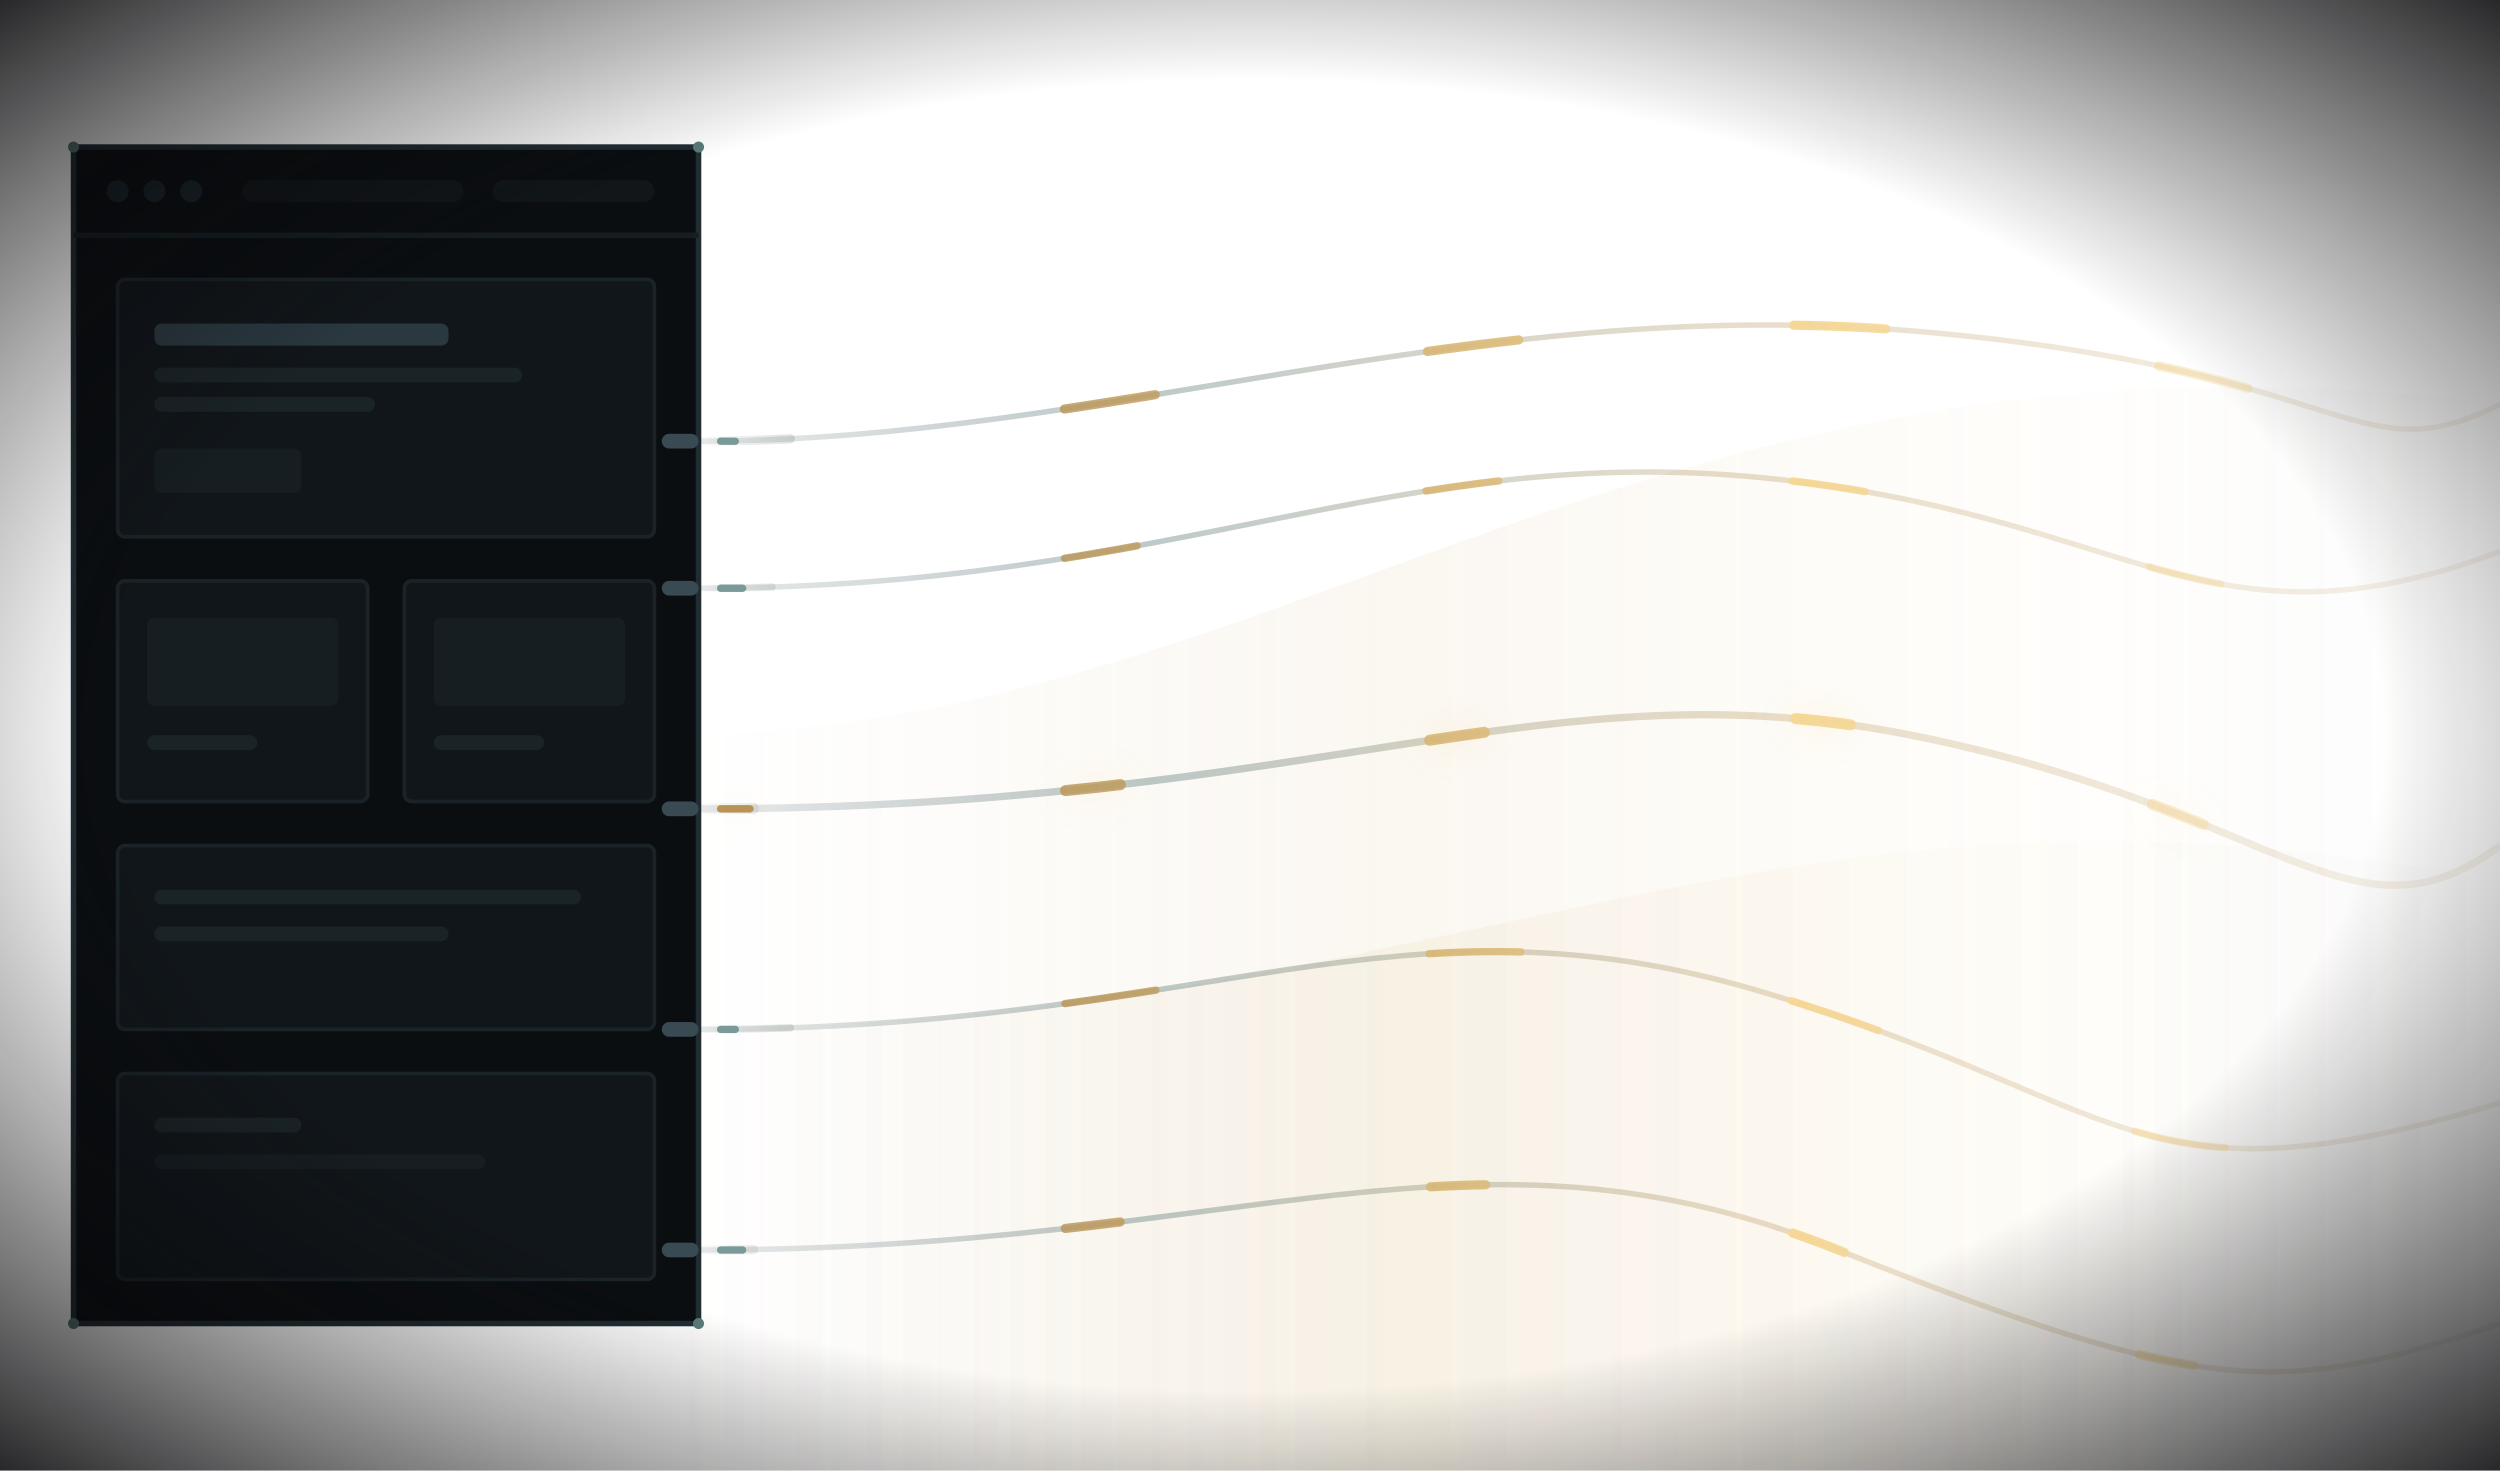
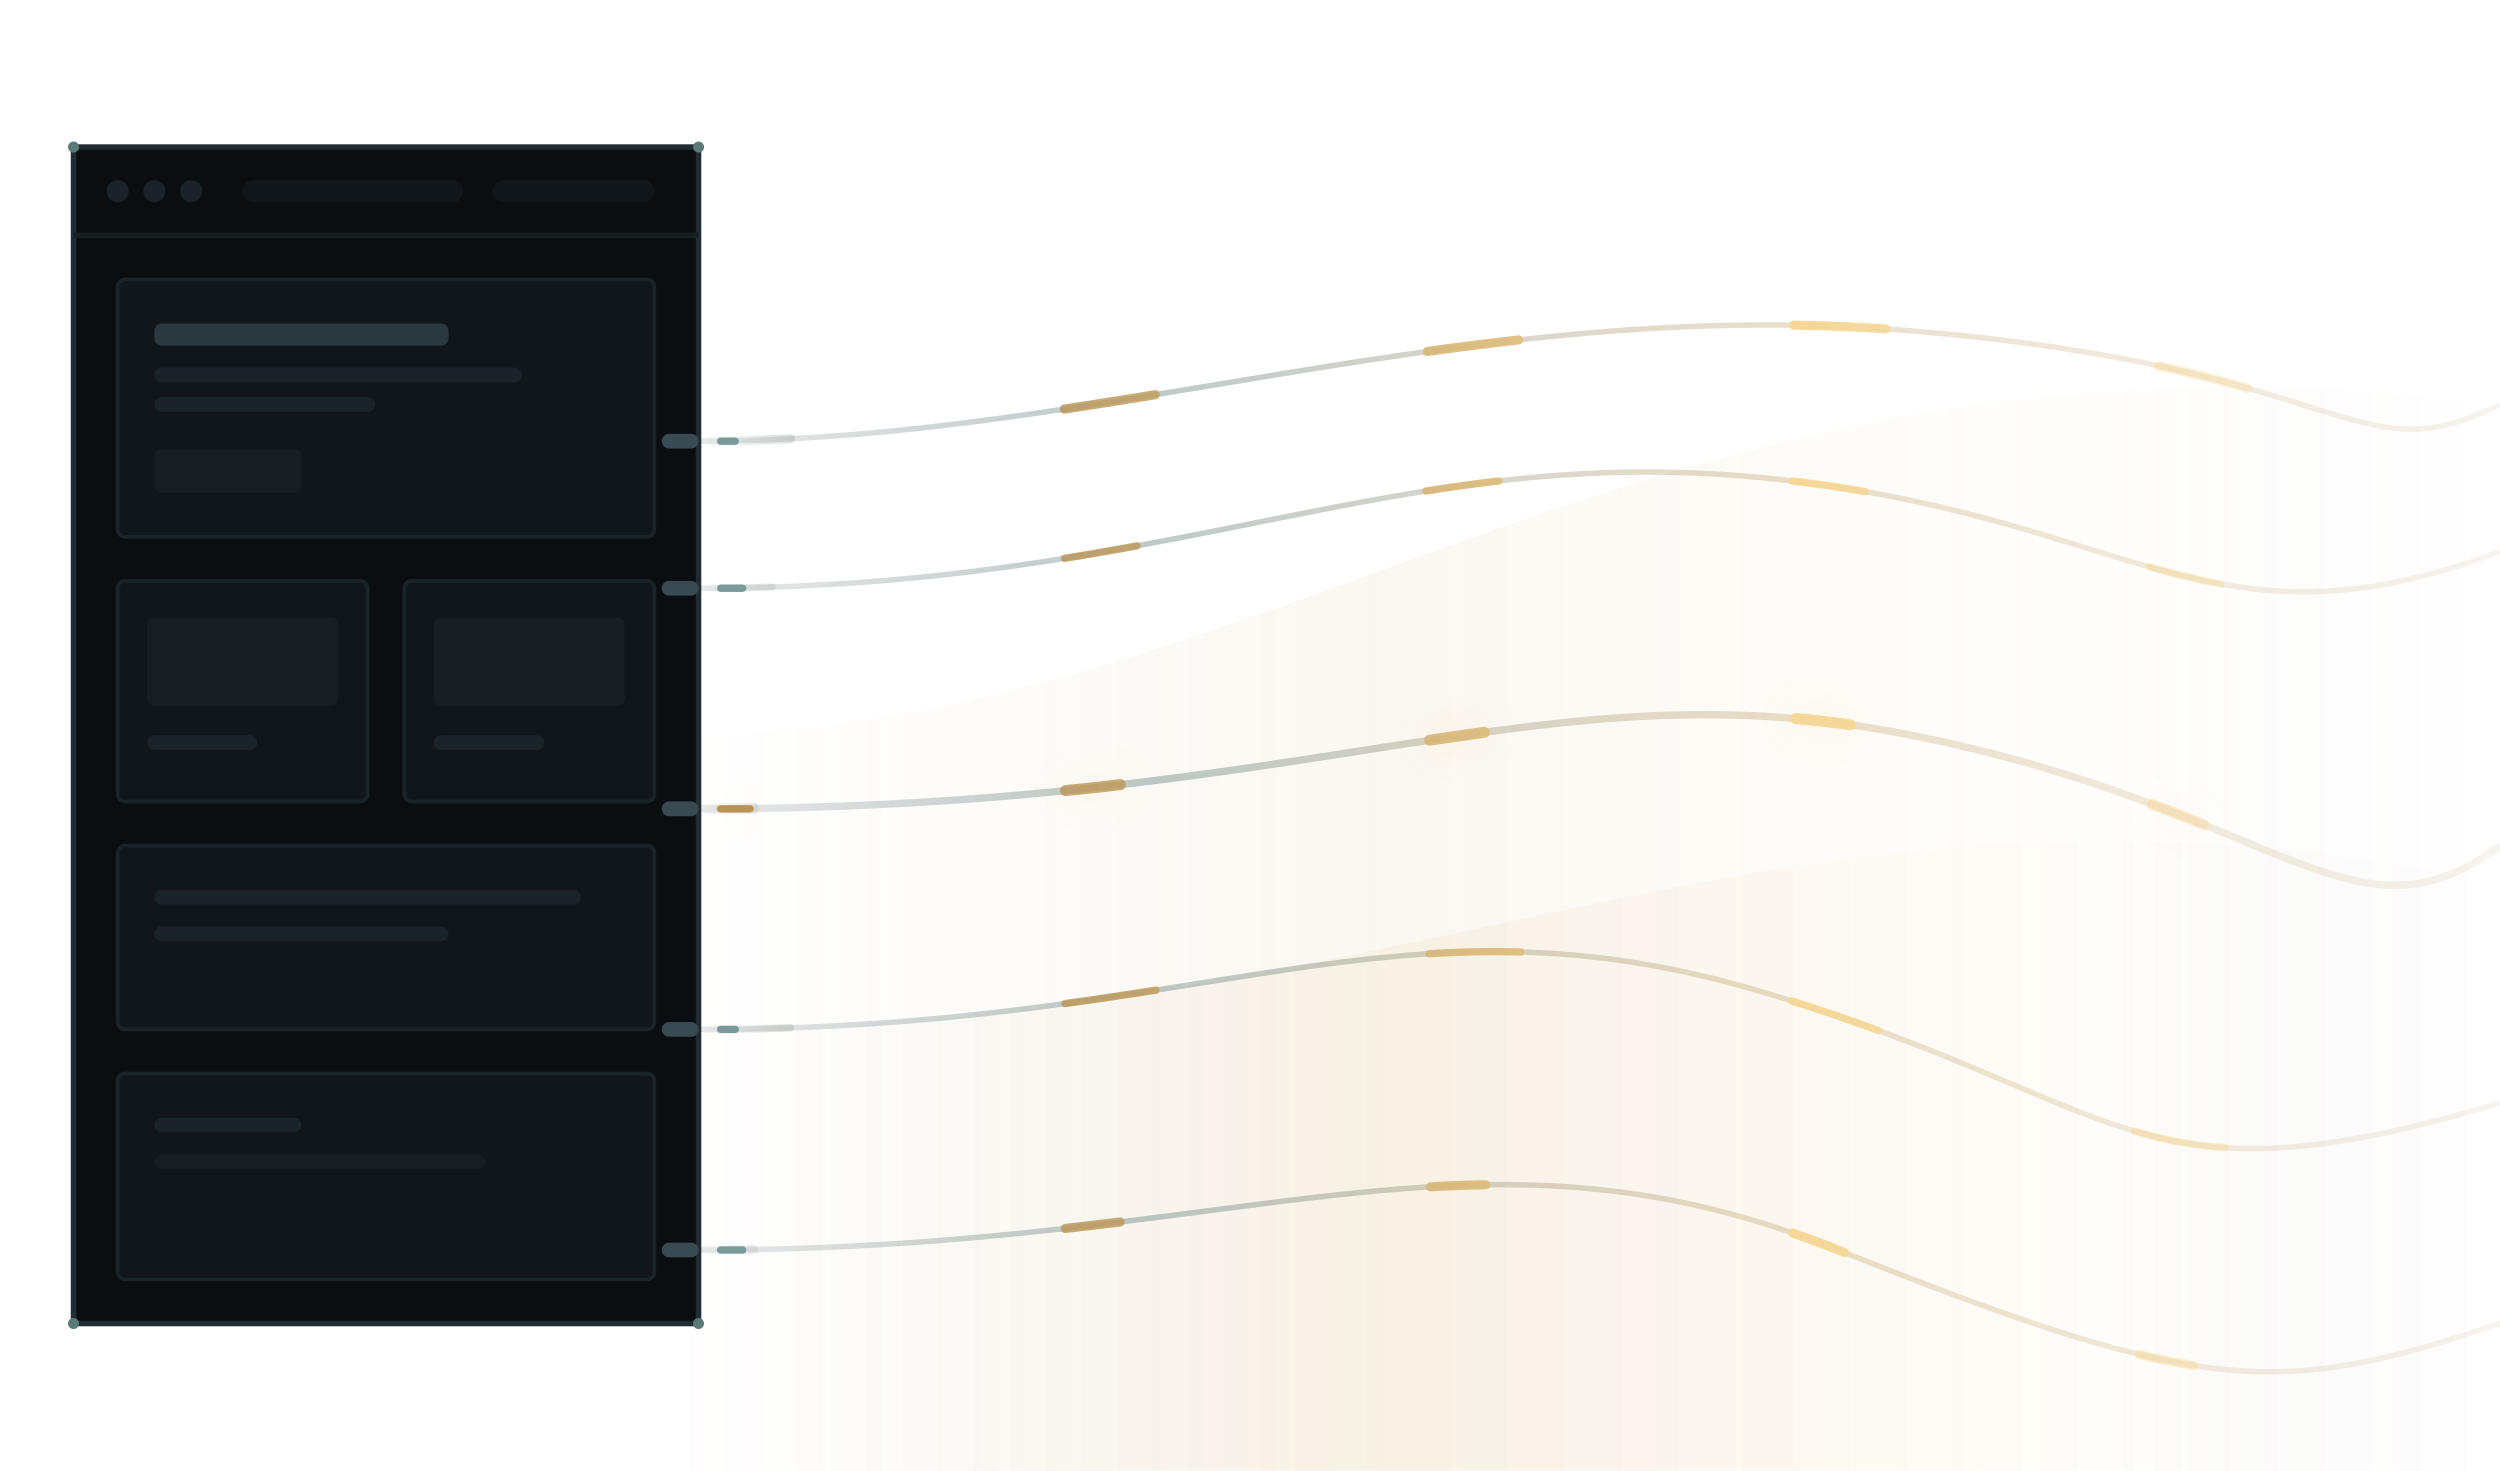
- <svg xmlns="http://www.w3.org/2000/svg" viewBox="0 0 680 400" style="background-color: #050507; width: 100%; height: auto; display: block;">
+ <svg xmlns="http://www.w3.org/2000/svg" viewBox="0 0 680 400" style="width: 100%; height: auto; display: block;">
  <defs>
-     <radialGradient id="bgVignette" cx="50%" cy="50%" r="75%">
-       <stop offset="60%" stop-color="#050507" stop-opacity="0" />
-       <stop offset="100%" stop-color="#050507" stop-opacity="1" />
-     </radialGradient>
    <linearGradient id="waveFill" x1="0%" y1="0%" x2="100%" y2="0%">
      <stop offset="0%" stop-color="#b89354" stop-opacity="0" />
      <stop offset="40%" stop-color="#c9a050" stop-opacity="0.08" />
      <stop offset="80%" stop-color="#f5d796" stop-opacity="0.03" />
      <stop offset="100%" stop-color="#050507" stop-opacity="0" />
    </linearGradient>
    <linearGradient id="goldDim" x1="0%" y1="0%" x2="100%" y2="0%">
      <stop offset="0%" stop-color="#3a4a52" stop-opacity="0.1" />
      <stop offset="25%" stop-color="#5a7a7a" stop-opacity="0.4" />
      <stop offset="60%" stop-color="#b89354" stop-opacity="0.3" />
      <stop offset="100%" stop-color="#b89354" stop-opacity="0.1" />
    </linearGradient>
    <linearGradient id="goldBright" x1="0%" y1="0%" x2="100%" y2="0%">
      <stop offset="0%" stop-color="#5a7a7a" stop-opacity="0" />
      <stop offset="20%" stop-color="#b89354" stop-opacity="0.8" />
      <stop offset="60%" stop-color="#f5d796" stop-opacity="1" />
      <stop offset="100%" stop-color="#f5d796" stop-opacity="0" />
    </linearGradient>
    <style>
      @keyframes seamlessFlow {
        from { stroke-dashoffset: 0; }
        to { stroke-dashoffset: -100; }
      }

      @keyframes sparkEject {
        0% { transform: translateX(0); opacity: 0; }
        20% { opacity: 0.8; }
        80% { opacity: 0; }
        100% { transform: translateX(30px); opacity: 0; }
      }

      @keyframes slowBreathe {
        0%, 100% { transform: scaleY(0.98); opacity: 0.7; }
        50% { transform: scaleY(1.02); opacity: 1; }
      }

      .flow-fast {
        stroke-dasharray: 20 80;
        animation: seamlessFlow 3s linear infinite;
        stroke-linecap: round;
      }
      .flow-medium {
        stroke-dasharray: 15 85;
        animation: seamlessFlow 4.5s linear infinite;
        stroke-linecap: round;
      }
      .flow-slow {
        stroke-dasharray: 25 75;
        animation: seamlessFlow 7s linear infinite;
        stroke-linecap: round;
      }
      
      .wave-breathe { animation: slowBreathe 12s ease-in-out infinite; transform-origin: center; }
      .wave-breathe-alt { animation: slowBreathe 15s ease-in-out infinite alternate-reverse; transform-origin: center; }

      .spark { animation: sparkEject 3s cubic-bezier(0.2, 0.8, 0.2, 1) infinite; }
      .d1 { animation-delay: 0.5s; }
      .d2 { animation-delay: 1.2s; }
      .d3 { animation-delay: 2.1s; }
    </style>
  </defs>
  <g class="wave-breathe">
    <path d="M 180,200 C 350,200 450,80 680,110 L 680,400 L 180,400 Z" fill="url(#waveFill)" />
  </g>
  <g class="wave-breathe-alt">
    <path d="M 180,280 C 400,280 480,200 680,240 L 680,400 L 180,400 Z" fill="url(#waveFill)" />
  </g>
  <g fill="none">
    <path id="flow1" d="M 190,120 C 300,120 400,80 520,90 S 640,130 680,110" pathLength="100" />
    <use href="#flow1" stroke="url(#goldDim)" stroke-width="1.5" />
    <use href="#flow1" stroke="url(#goldBright)" stroke-width="2.5" class="flow-slow" />
    <path id="flow2" d="M 190,160 C 320,160 380,120 480,130 S 600,180 680,150" pathLength="100" />
    <use href="#flow2" stroke="url(#goldDim)" stroke-width="1.5" />
    <use href="#flow2" stroke="url(#goldBright)" stroke-width="2" class="flow-fast" style="animation-delay: -1s;" />
    <path id="flow3" d="M 190,220 C 360,220 420,180 520,200 S 640,260 680,230" pathLength="100" />
    <use href="#flow3" stroke="url(#goldDim)" stroke-width="2" />
    <use href="#flow3" stroke="url(#goldBright)" stroke-width="3" class="flow-medium" style="filter: drop-shadow(0 0 5px rgba(245, 215, 150, 0.4));" />
    <path id="flow4" d="M 190,280 C 330,280 380,240 480,270 S 580,330 680,300" pathLength="100" />
    <use href="#flow4" stroke="url(#goldDim)" stroke-width="1.5" />
    <use href="#flow4" stroke="url(#goldBright)" stroke-width="2" class="flow-slow" style="animation-delay: -3s;" />
    <path id="flow5" d="M 190,340 C 340,340 400,300 500,340 S 620,380 680,360" pathLength="100" />
    <use href="#flow5" stroke="url(#goldDim)" stroke-width="1.5" />
    <use href="#flow5" stroke="url(#goldBright)" stroke-width="2.5" class="flow-medium" style="animation-delay: -2s;" />
  </g>
  <g transform="translate(20, 40)">
    <rect x="0" y="0" width="170" height="320" fill="#0b0e11" stroke="#222d33" stroke-width="1.5" />
    <circle cx="0" cy="0" r="1.5" fill="#5a7a7a" />
    <circle cx="170" cy="0" r="1.5" fill="#5a7a7a" />
    <circle cx="0" cy="320" r="1.5" fill="#5a7a7a" />
    <circle cx="170" cy="320" r="1.5" fill="#5a7a7a" />
    <path d="M 0,24 L 170,24" stroke="#161e22" stroke-width="1.5" />
    <circle cx="12" cy="12" r="3" fill="#1a2328" />
    <circle cx="22" cy="12" r="3" fill="#1a2328" />
    <circle cx="32" cy="12" r="3" fill="#1a2328" />
    <rect x="46" y="9" width="60" height="6" rx="3" fill="#11161a" />
    <rect x="114" y="9" width="44" height="6" rx="3" fill="#11161a" />
    <rect x="12" y="36" width="146" height="70" rx="2" fill="#11161a" stroke="#1a2328" stroke-width="1" />
    <rect x="22" y="48" width="80" height="6" rx="2" fill="#2a3840" />
    <rect x="22" y="60" width="100" height="4" rx="2" fill="#1a2328" />
    <rect x="22" y="68" width="60" height="4" rx="2" fill="#1a2328" />
    <rect x="22" y="82" width="40" height="12" rx="2" fill="#161e22" />
    <rect x="12" y="118" width="68" height="60" rx="2" fill="#11161a" stroke="#1a2328" stroke-width="1" />
    <rect x="20" y="128" width="52" height="24" rx="2" fill="#161e22" />
    <rect x="20" y="160" width="30" height="4" rx="2" fill="#1a2328" />
    <rect x="90" y="118" width="68" height="60" rx="2" fill="#11161a" stroke="#1a2328" stroke-width="1" />
    <rect x="98" y="128" width="52" height="24" rx="2" fill="#161e22" />
    <rect x="98" y="160" width="30" height="4" rx="2" fill="#1a2328" />
    <rect x="12" y="190" width="146" height="50" rx="2" fill="#11161a" stroke="#1a2328" stroke-width="1" />
    <rect x="22" y="202" width="116" height="4" rx="2" fill="#1a2328" />
    <rect x="22" y="212" width="80" height="4" rx="2" fill="#1a2328" />
    <rect x="12" y="252" width="146" height="56" rx="2" fill="#11161a" stroke="#1a2328" stroke-width="1" />
    <rect x="22" y="264" width="40" height="4" rx="2" fill="#1a2328" />
    <rect x="22" y="274" width="90" height="4" rx="2" fill="#161e22" />
  </g>
  <g fill="#3a4a52">
    <rect x="180" y="118" width="10" height="4" rx="2" />
    <rect x="180" y="158" width="10" height="4" rx="2" />
    <rect x="180" y="218" width="10" height="4" rx="2" />
    <rect x="180" y="278" width="10" height="4" rx="2" />
    <rect x="180" y="338" width="10" height="4" rx="2" />
    <rect x="195" y="119" width="6" height="2" rx="1" fill="#7a9a9a" class="spark" />
    <rect x="195" y="159" width="8" height="2" rx="1" fill="#7a9a9a" class="spark d1" />
    <rect x="195" y="219" width="10" height="2" rx="1" fill="#b89354" class="spark d2" />
    <rect x="195" y="279" width="6" height="2" rx="1" fill="#7a9a9a" class="spark d3" />
    <rect x="195" y="339" width="8" height="2" rx="1" fill="#7a9a9a" class="spark d1" />
  </g>
-   <rect width="100%" height="100%" fill="url(#bgVignette)" style="pointer-events: none;" />
</svg>
